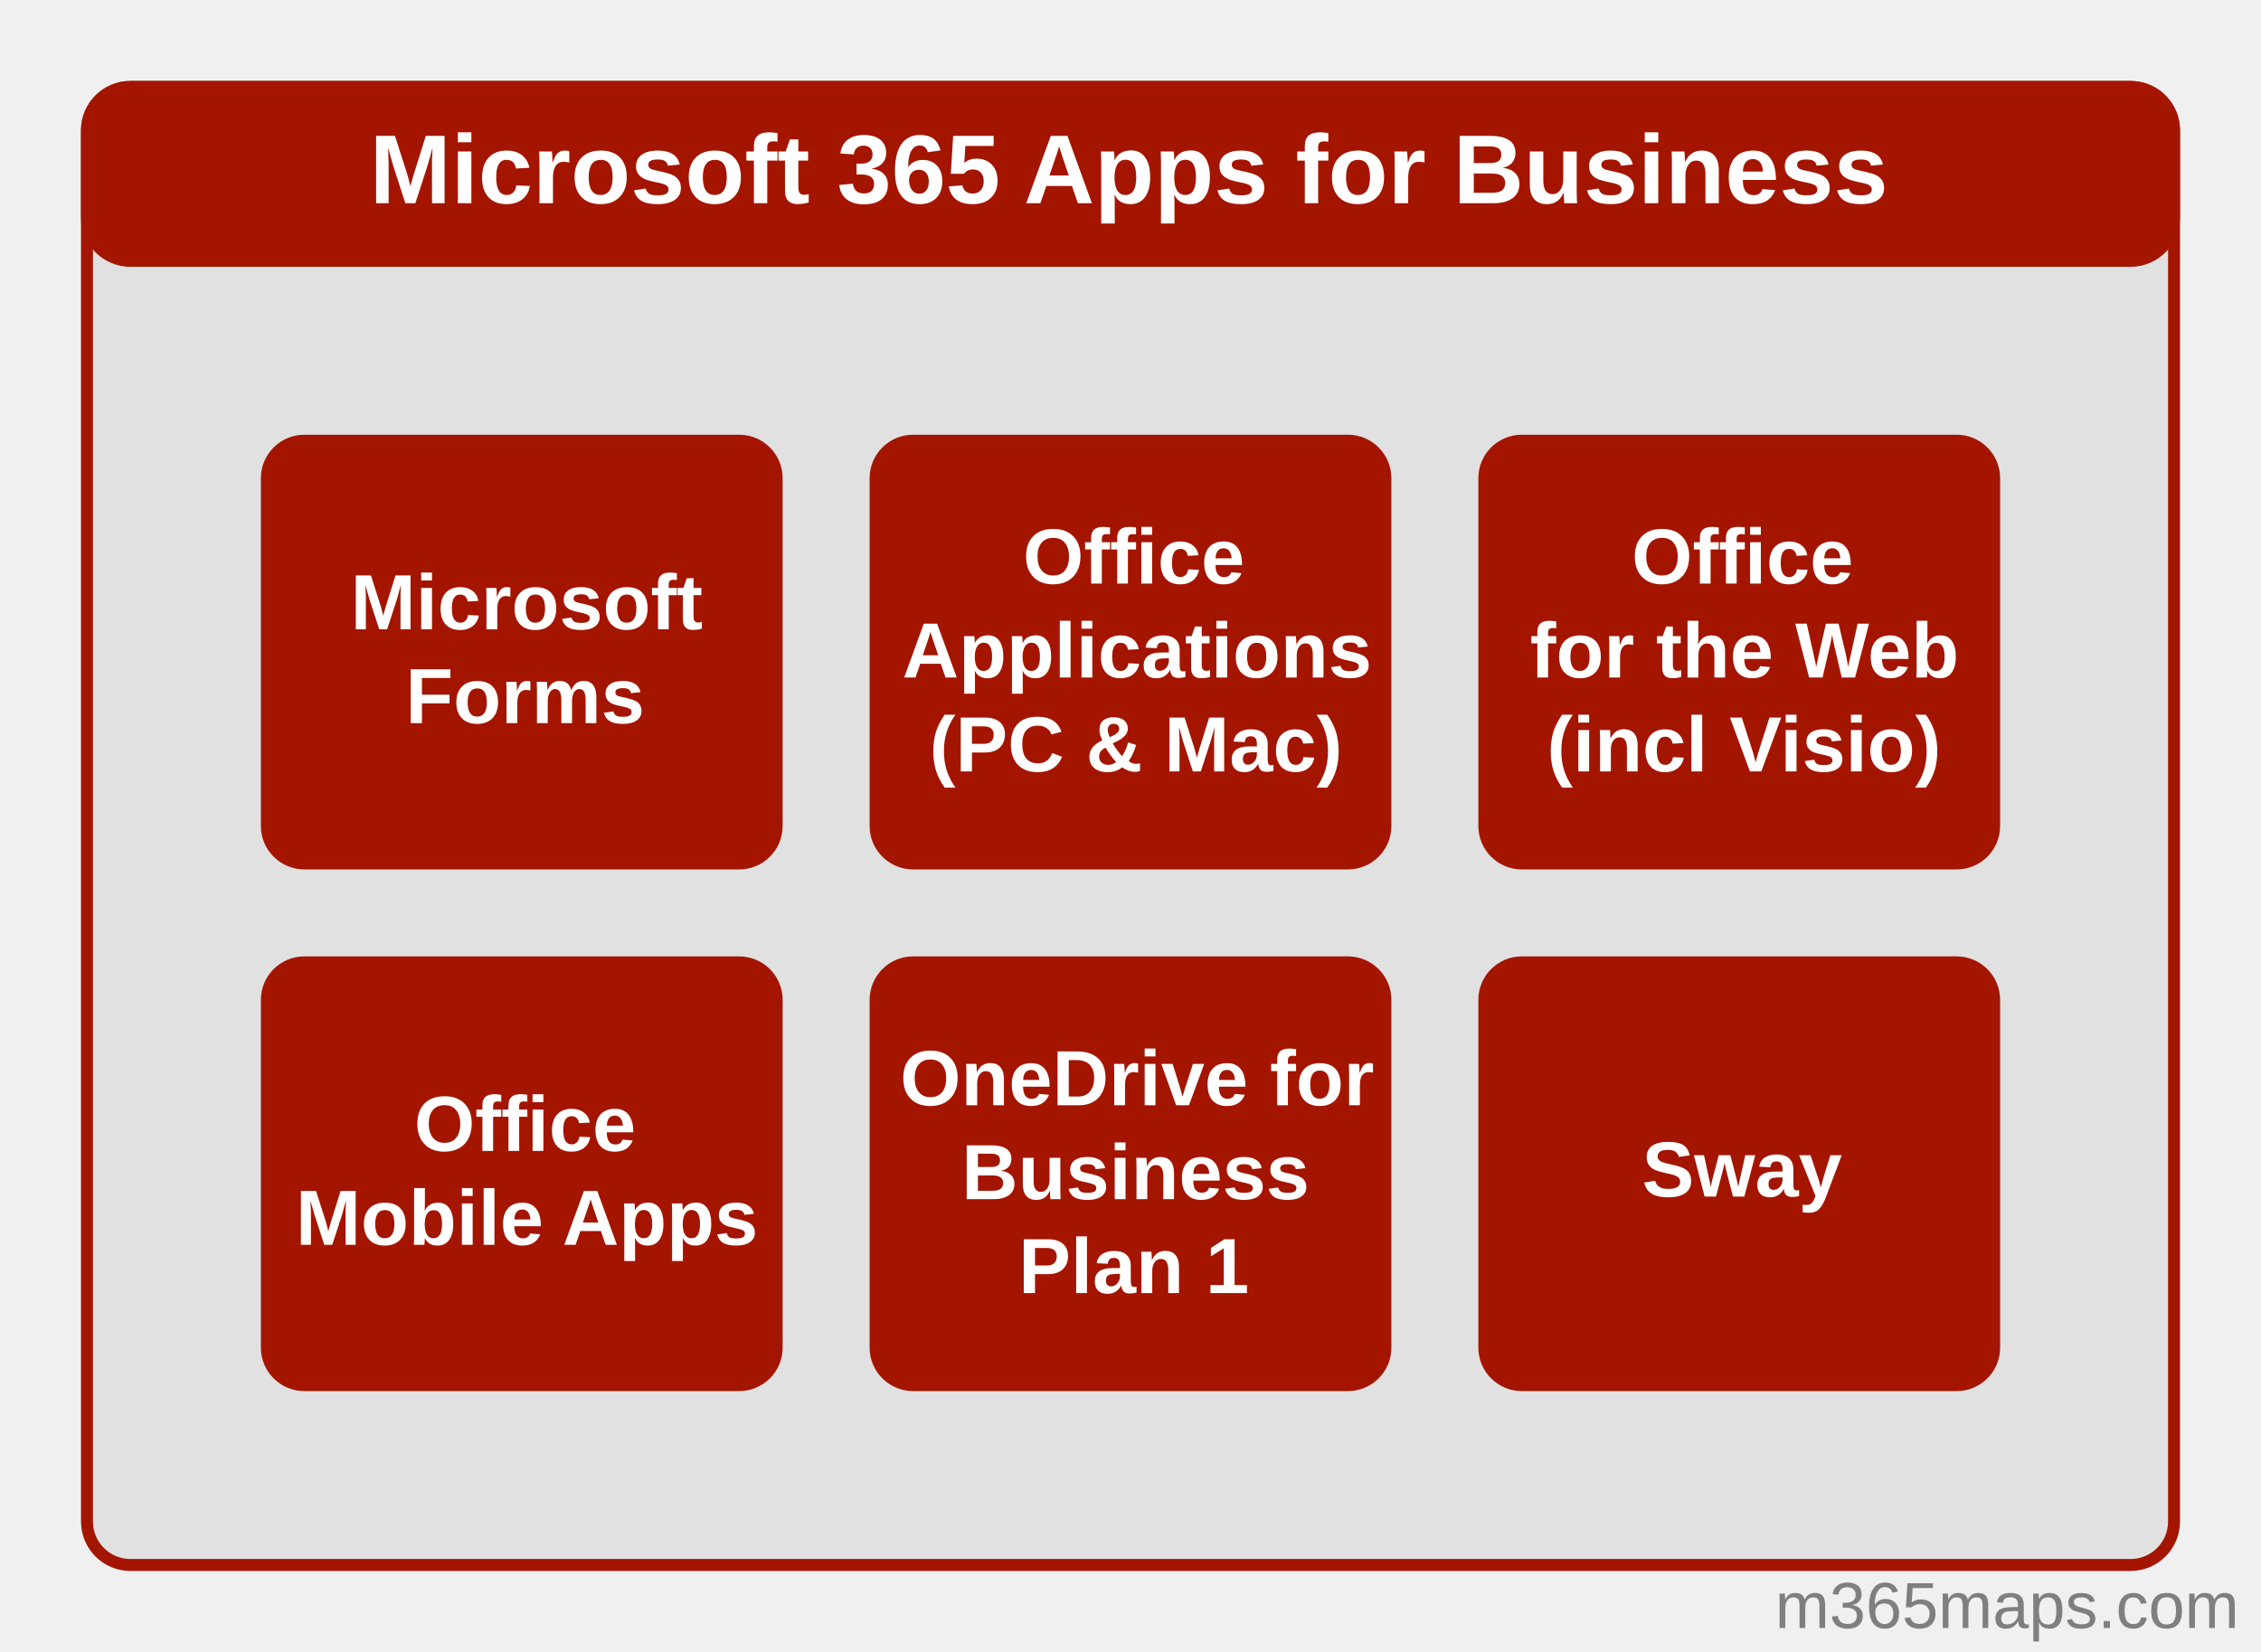
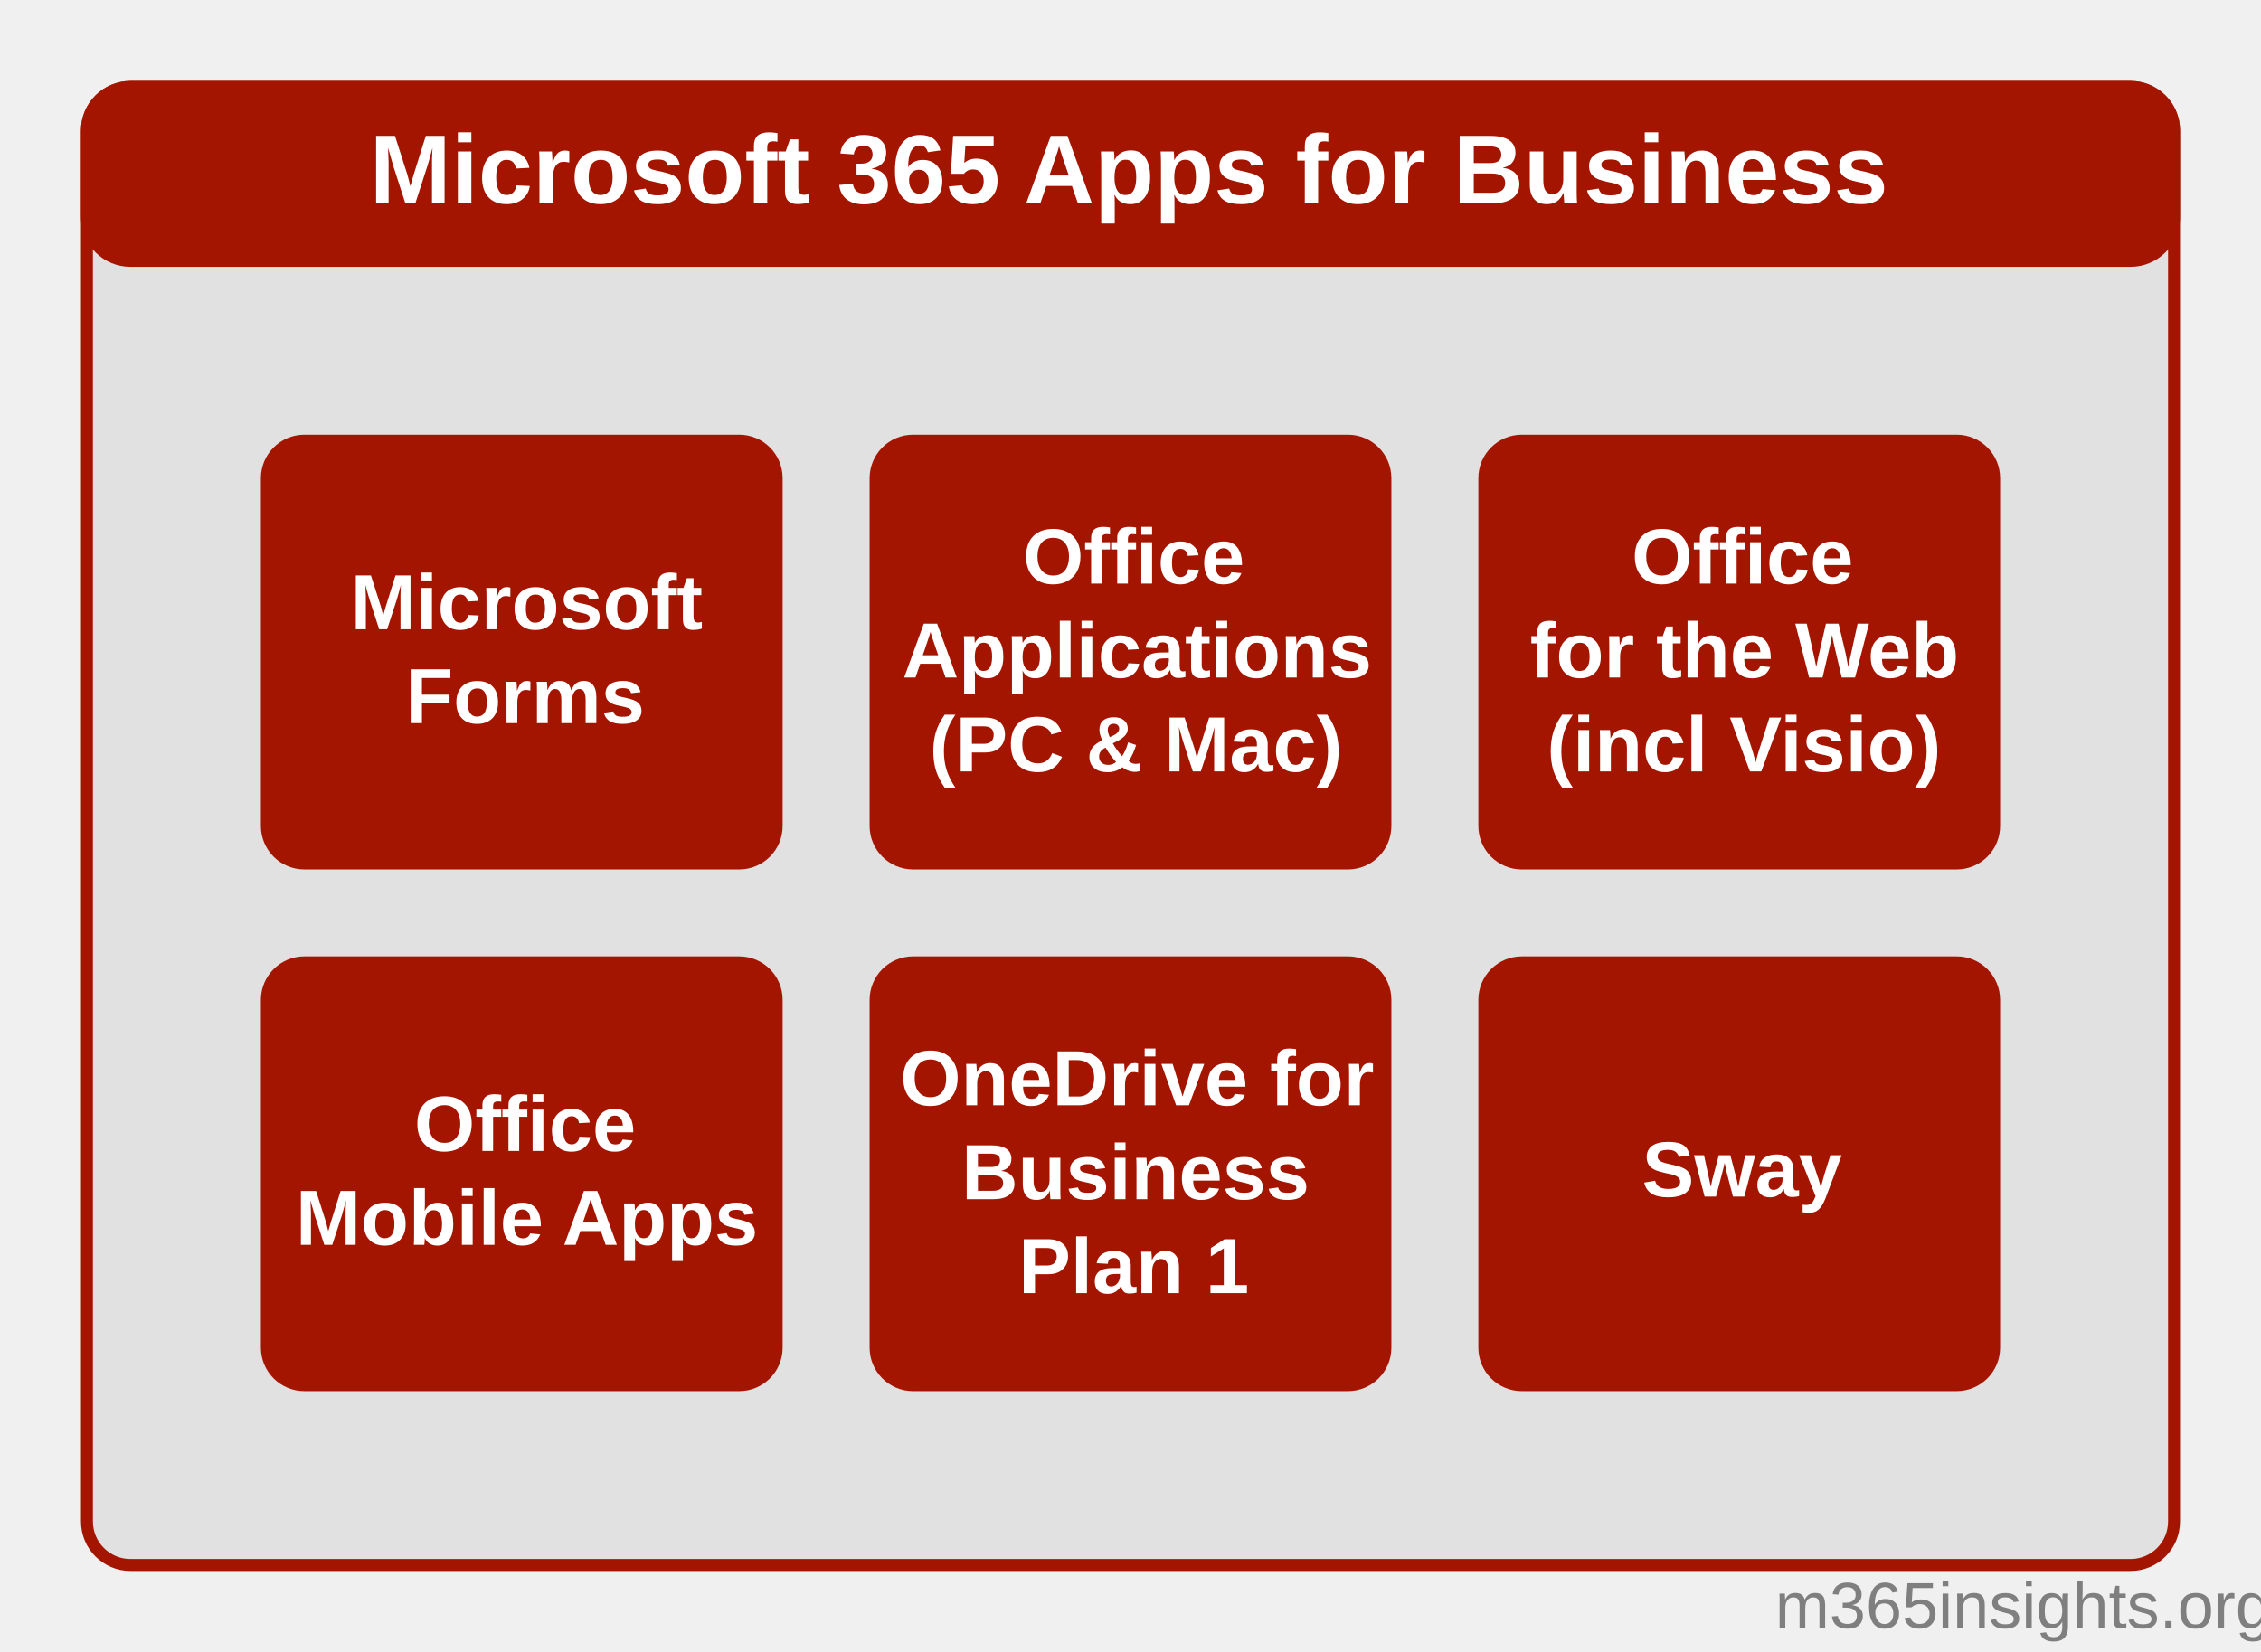
<svg xmlns="http://www.w3.org/2000/svg" width="416" height="304" viewBox="0 0 416 304" class="a">
  <style>
.b {fill:#a5a5a5;fill-opacity:0.2;stroke:#a41500;stroke-linecap:round;stroke-linejoin:round;stroke-width:2.2}
.c {fill:#a41500;stroke:#a41500;stroke-linecap:round;stroke-linejoin:round;stroke-width:2.2}
.d {fill:#ffffff;font-family:Arial;font-size:1.5em;font-weight:bold}
.e {fill:#a41500;stroke:none;stroke-linecap:round;stroke-linejoin:round;stroke-width:1}
.f {fill:#ffffff;font-family:Arial;font-size:1.2em;font-weight:bold}
.g {font-size:1em}
.h {fill:none;stroke:none;stroke-linecap:round;stroke-linejoin:round;stroke-width:0.8}
.i {fill:#7f7f7f;font-family:Arial;font-size:1em}
.a {fill:none;fill-rule:evenodd;font-size:12px;overflow:visible;stroke-linecap:square;stroke-miterlimit:3}
</style>
  <rect x="16" y="16" width="384" height="272" rx="8" ry="8" class="b" />
  <a target="_blank" href="https://www.microsoft.com/microsoft-365/business/microsoft-365-apps-for-business">
    <rect x="16" y="16" width="384" height="32" rx="8" ry="8" class="c" />
    <text x="68" y="37.4" class="d">Microsoft 365 Apps for Business</text>
  </a>
  <a target="_blank" href="https://products.office.com/mobile/office">
    <rect x="48" y="176" width="96" height="80" rx="8" ry="8" class="e" />
    <text x="76.2" y="211.8" class="f">Office <tspan x="54.4" dy="1.2em" class="g">Mobile Apps</tspan>
    </text>
  </a>
  <a target="_blank" href="https://learn.microsoft.com/office365/servicedescriptions/office-online-service-description/office-online-service-description">
    <rect x="272" y="80" width="96" height="80" rx="8" ry="8" class="e" />
    <text x="300.2" y="107.4" class="f">Office<tspan x="281.5" dy="1.2em" class="g">for the Web</tspan>
      <tspan x="284.6" dy="1.2em" class="g">(incl Visio)</tspan>
    </text>
  </a>
  <a target="_blank" href="https://www.microsoft.com/microsoft-365/business/microsoft-365-apps-for-business">
    <rect x="160" y="80" width="96" height="80" rx="8" ry="8" class="e" />
    <text x="188.2" y="107.4" class="f">Office <tspan x="166" dy="1.2em" class="g">Applications </tspan>
      <tspan x="171" dy="1.2em" class="g">(PC &amp; Mac)</tspan>
    </text>
  </a>
  <a target="_blank" href="https://support.office.com/sway">
    <rect x="272" y="176" width="96" height="80" rx="8" ry="8" class="e" />
    <text x="302.1" y="220.2" class="f">Sway</text>
  </a>
  <a target="_blank" href="https://support.office.com/forms">
    <rect x="48" y="80" width="96" height="80" rx="8" ry="8" class="e" />
    <text x="64.5" y="115.8" class="f">Microsoft <tspan x="74.6" dy="1.2em" class="g">Forms</tspan>
    </text>
  </a>
  <a target="_blank" href="https://learn.microsoft.com/office365/servicedescriptions/onedrive-for-business-service-description">
    <rect x="160" y="176" width="96" height="80" rx="8" ry="8" class="e" />
    <text x="165.6" y="203.4" class="f">OneDrive for <tspan x="176.9" dy="1.2em" class="g">Business </tspan>
      <tspan x="187.4" dy="1.2em" class="g">Plan 1</tspan>
    </text>
  </a>
-   <a target="_blank" href="https://m365maps.com/">
+   <a target="_blank" href="https://m365insights.org/">
    <rect y="288" width="416" height="16" class="h" />
-     <text x="326.6" y="299.6" class="i">m365maps.com</text>
+     <text x="326.6" y="299.6" class="i">m365insights.org</text>
  </a>
</svg>
